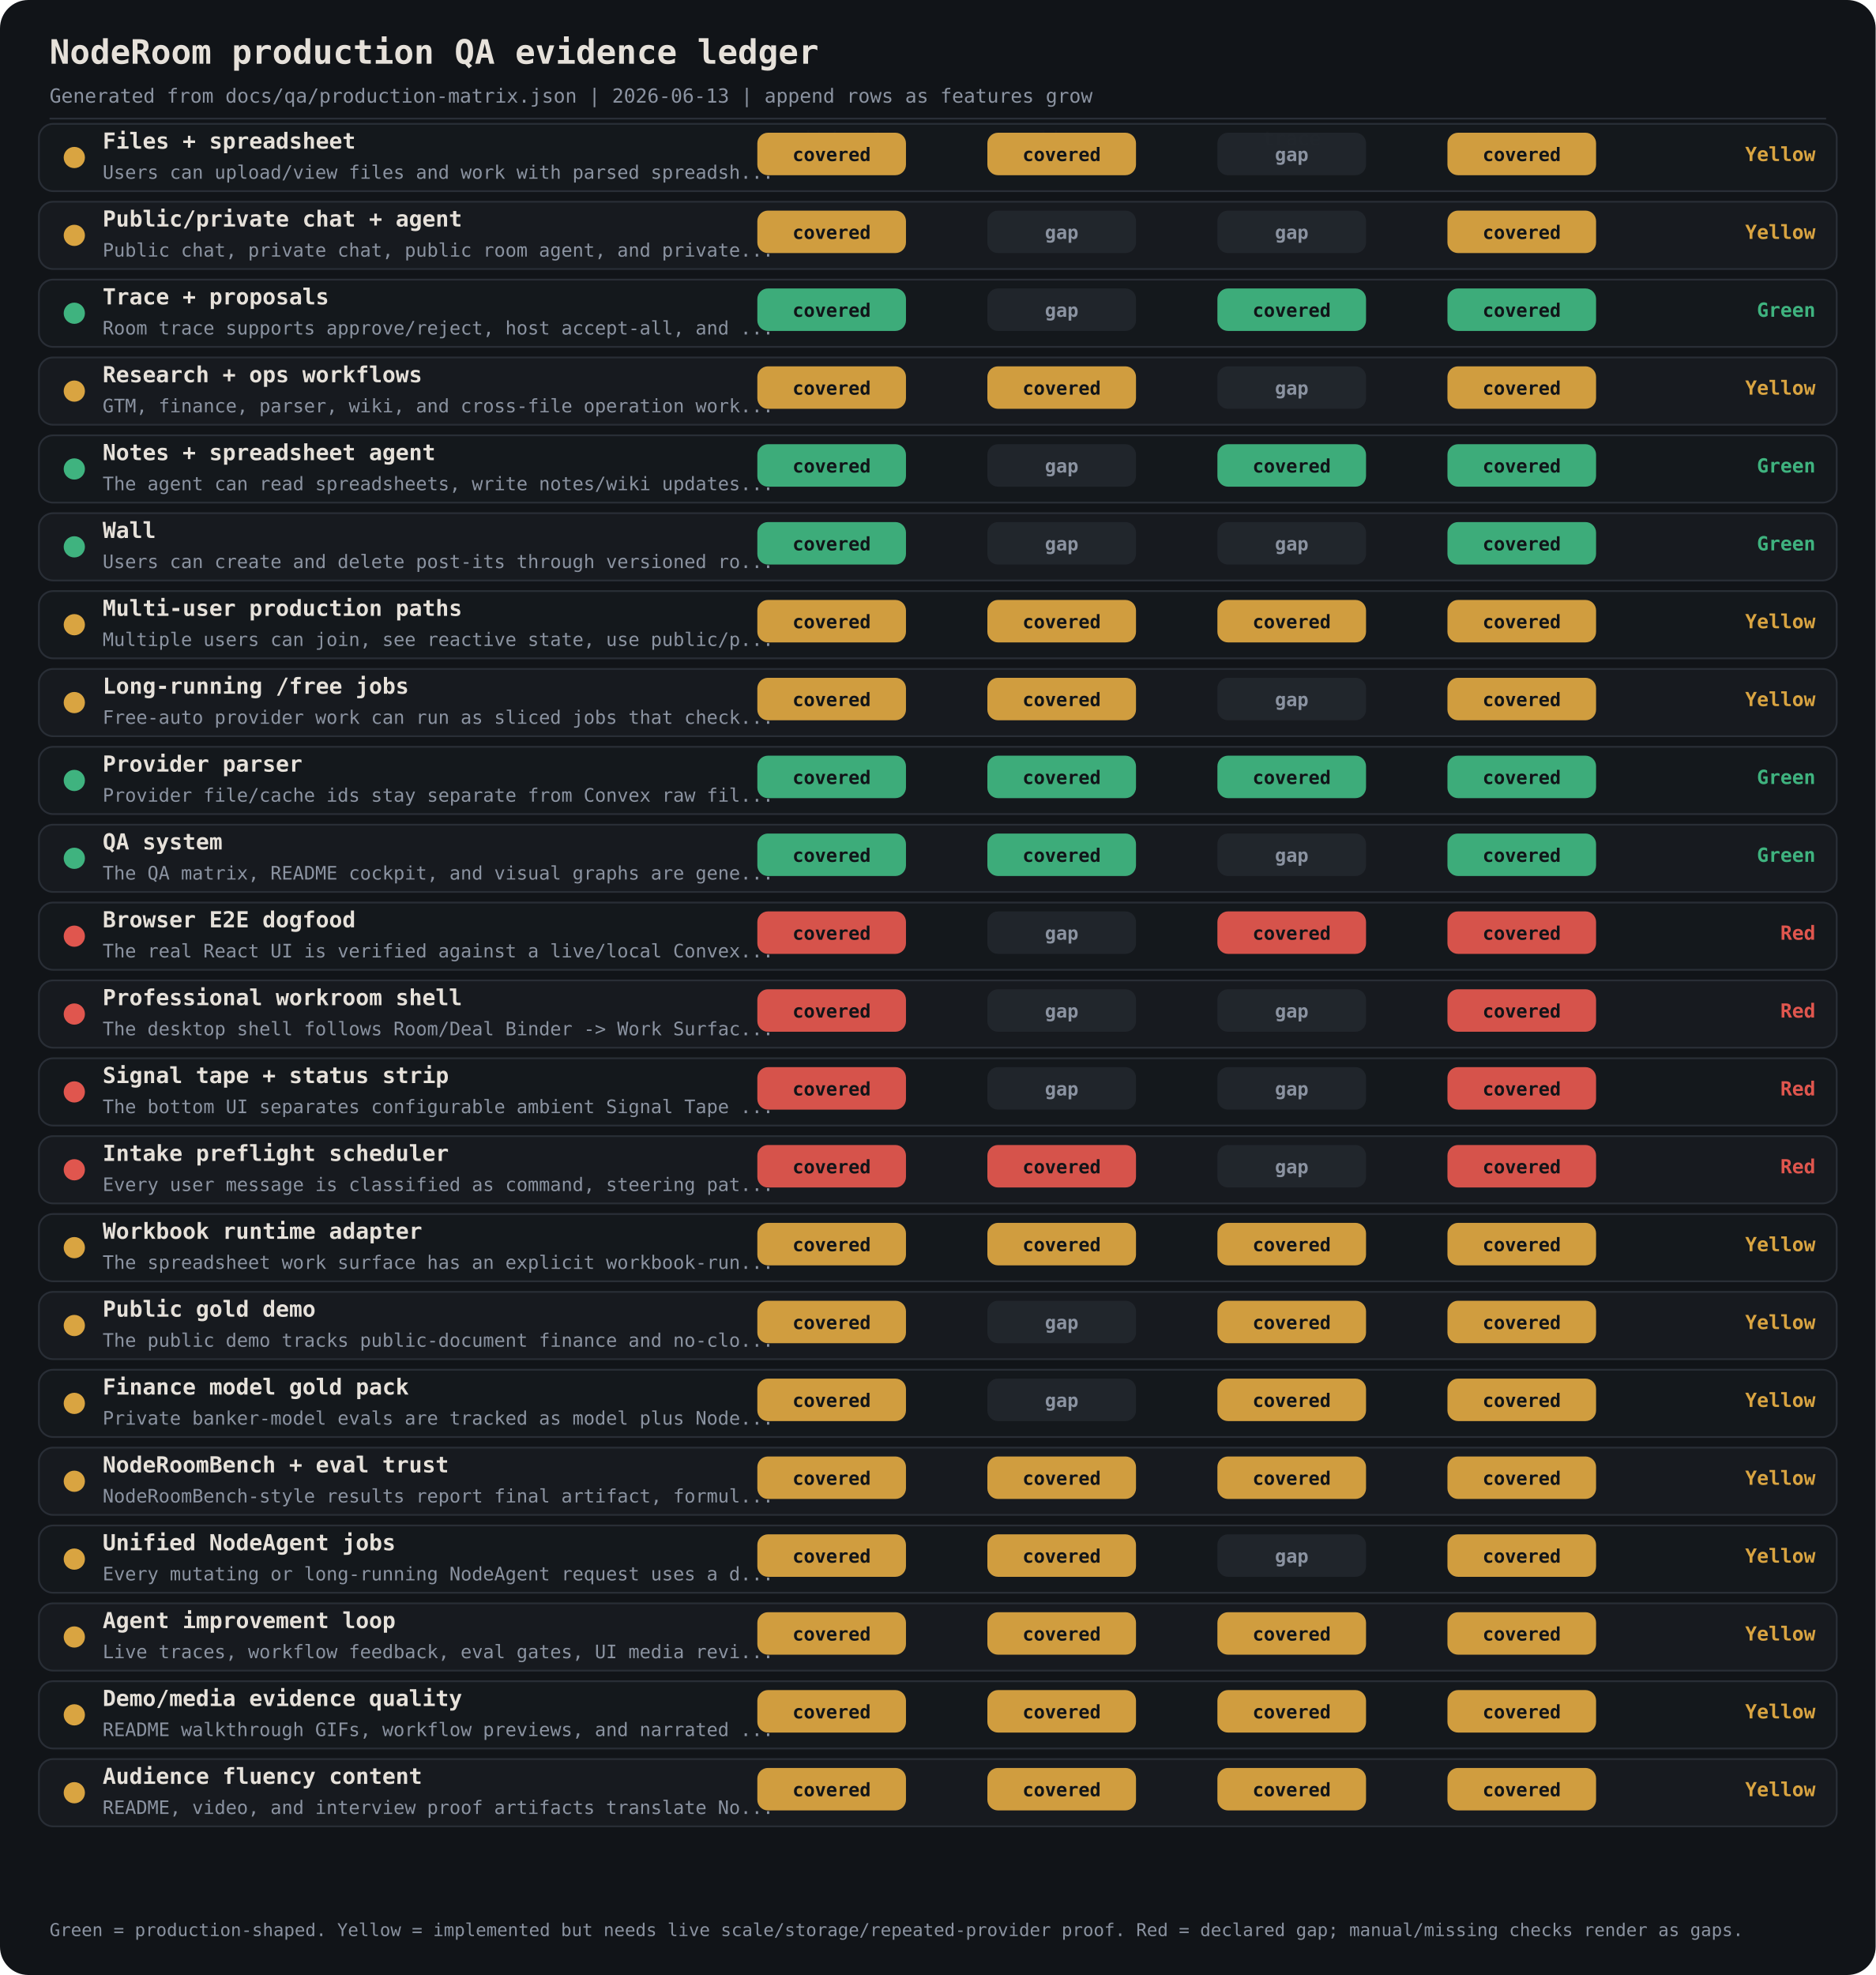
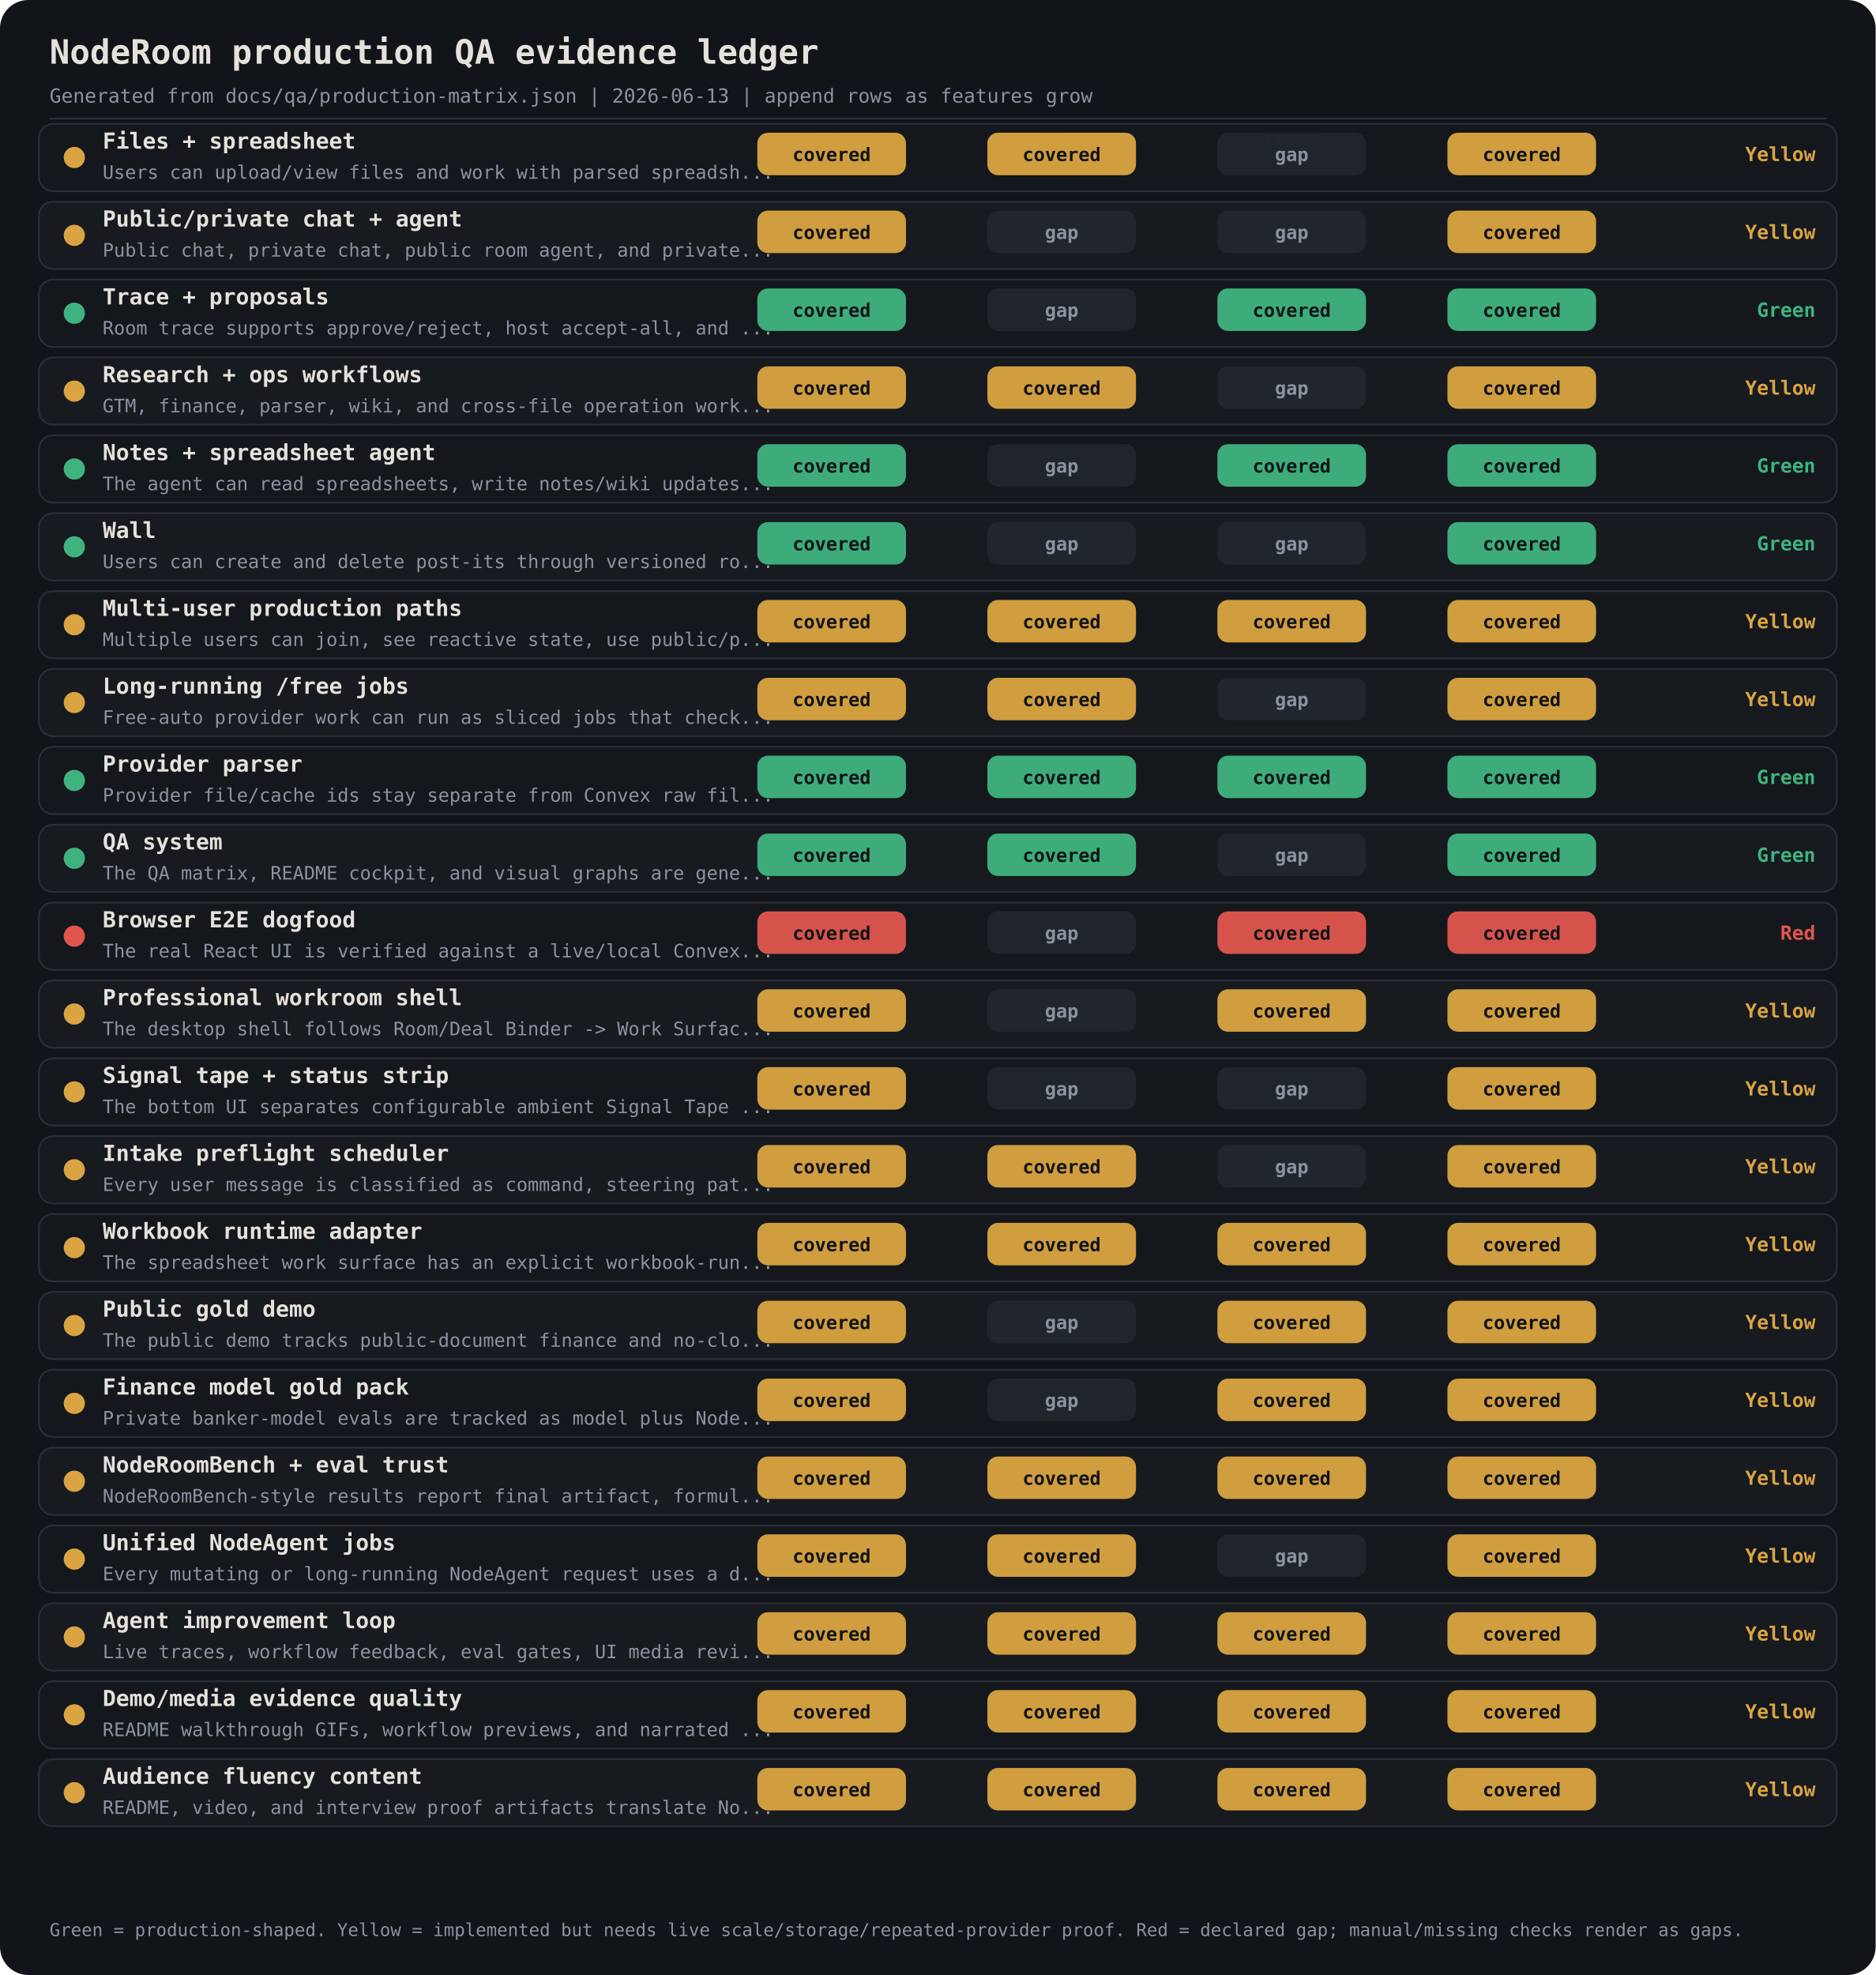
<svg xmlns="http://www.w3.org/2000/svg" width="1060" height="1116" viewBox="0 0 1060 1116" font-family="ui-monospace, 'JetBrains Mono', monospace">
  <rect width="1060" height="1116" rx="16" fill="#111418" />
  <text x="28" y="36" fill="#E6E1DA" font-size="19" font-weight="700">NodeRoom production QA evidence ledger</text>
  <text x="28" y="58" fill="#8B93A1" font-size="11">Generated from docs/qa/production-matrix.json | 2026-06-13 | append rows as features grow</text>
  <line x1="28" y1="67" x2="1032" y2="67" stroke="#2A2F37" />
  <text x="470" y="82" fill="#8B93A1" font-size="11" text-anchor="middle">unit/eval</text>
  <text x="600" y="82" fill="#8B93A1" font-size="11" text-anchor="middle">live</text>
  <text x="730" y="82" fill="#8B93A1" font-size="11" text-anchor="middle">trace</text>
  <text x="860" y="82" fill="#8B93A1" font-size="11" text-anchor="middle">next</text>
  <rect x="22" y="70" width="1016" height="38" rx="8" fill="#14181D" stroke="#2A2F37" opacity="0.98" />
  <circle cx="42" cy="89" r="6" fill="#D9A441" />
  <text x="58" y="84" fill="#E6E1DA" font-size="12.5" font-weight="700">Files + spreadsheet</text>
  <text x="58" y="101" fill="#8B93A1" font-size="10.5">Users can upload/view files and work with parsed spreadsh...</text>
  <rect x="428" y="75" width="84" height="24" rx="6" fill="#D9A441" opacity="0.95" />
  <text x="470" y="91" fill="#111418" font-size="10.5" font-weight="700" text-anchor="middle">covered</text>
  <rect x="558" y="75" width="84" height="24" rx="6" fill="#D9A441" opacity="0.95" />
  <text x="600" y="91" fill="#111418" font-size="10.5" font-weight="700" text-anchor="middle">covered</text>
  <rect x="688" y="75" width="84" height="24" rx="6" fill="#2A2F37" opacity="0.55" />
  <text x="730" y="91" fill="#8B93A1" font-size="10.5" font-weight="700" text-anchor="middle">gap</text>
  <rect x="818" y="75" width="84" height="24" rx="6" fill="#D9A441" opacity="0.95" />
  <text x="860" y="91" fill="#111418" font-size="10.5" font-weight="700" text-anchor="middle">covered</text>
  <text x="1026" y="91" fill="#D9A441" font-size="11" text-anchor="end" font-weight="700">Yellow</text>
  <rect x="22" y="114" width="1016" height="38" rx="8" fill="#171B20" stroke="#2A2F37" opacity="0.98" />
  <circle cx="42" cy="133" r="6" fill="#D9A441" />
  <text x="58" y="128" fill="#E6E1DA" font-size="12.5" font-weight="700">Public/private chat + agent</text>
  <text x="58" y="145" fill="#8B93A1" font-size="10.5">Public chat, private chat, public room agent, and private...</text>
  <rect x="428" y="119" width="84" height="24" rx="6" fill="#D9A441" opacity="0.95" />
  <text x="470" y="135" fill="#111418" font-size="10.5" font-weight="700" text-anchor="middle">covered</text>
  <rect x="558" y="119" width="84" height="24" rx="6" fill="#2A2F37" opacity="0.55" />
  <text x="600" y="135" fill="#8B93A1" font-size="10.5" font-weight="700" text-anchor="middle">gap</text>
  <rect x="688" y="119" width="84" height="24" rx="6" fill="#2A2F37" opacity="0.55" />
  <text x="730" y="135" fill="#8B93A1" font-size="10.5" font-weight="700" text-anchor="middle">gap</text>
  <rect x="818" y="119" width="84" height="24" rx="6" fill="#D9A441" opacity="0.95" />
  <text x="860" y="135" fill="#111418" font-size="10.5" font-weight="700" text-anchor="middle">covered</text>
  <text x="1026" y="135" fill="#D9A441" font-size="11" text-anchor="end" font-weight="700">Yellow</text>
  <rect x="22" y="158" width="1016" height="38" rx="8" fill="#14181D" stroke="#2A2F37" opacity="0.98" />
  <circle cx="42" cy="177" r="6" fill="#3FB37F" />
  <text x="58" y="172" fill="#E6E1DA" font-size="12.5" font-weight="700">Trace + proposals</text>
  <text x="58" y="189" fill="#8B93A1" font-size="10.5">Room trace supports approve/reject, host accept-all, and ...</text>
  <rect x="428" y="163" width="84" height="24" rx="6" fill="#3FB37F" opacity="0.95" />
  <text x="470" y="179" fill="#111418" font-size="10.5" font-weight="700" text-anchor="middle">covered</text>
  <rect x="558" y="163" width="84" height="24" rx="6" fill="#2A2F37" opacity="0.55" />
  <text x="600" y="179" fill="#8B93A1" font-size="10.5" font-weight="700" text-anchor="middle">gap</text>
  <rect x="688" y="163" width="84" height="24" rx="6" fill="#3FB37F" opacity="0.95" />
  <text x="730" y="179" fill="#111418" font-size="10.5" font-weight="700" text-anchor="middle">covered</text>
  <rect x="818" y="163" width="84" height="24" rx="6" fill="#3FB37F" opacity="0.95" />
  <text x="860" y="179" fill="#111418" font-size="10.5" font-weight="700" text-anchor="middle">covered</text>
  <text x="1026" y="179" fill="#3FB37F" font-size="11" text-anchor="end" font-weight="700">Green</text>
  <rect x="22" y="202" width="1016" height="38" rx="8" fill="#171B20" stroke="#2A2F37" opacity="0.98" />
  <circle cx="42" cy="221" r="6" fill="#D9A441" />
  <text x="58" y="216" fill="#E6E1DA" font-size="12.5" font-weight="700">Research + ops workflows</text>
  <text x="58" y="233" fill="#8B93A1" font-size="10.5">GTM, finance, parser, wiki, and cross-file operation work...</text>
  <rect x="428" y="207" width="84" height="24" rx="6" fill="#D9A441" opacity="0.95" />
  <text x="470" y="223" fill="#111418" font-size="10.5" font-weight="700" text-anchor="middle">covered</text>
  <rect x="558" y="207" width="84" height="24" rx="6" fill="#D9A441" opacity="0.95" />
  <text x="600" y="223" fill="#111418" font-size="10.5" font-weight="700" text-anchor="middle">covered</text>
  <rect x="688" y="207" width="84" height="24" rx="6" fill="#2A2F37" opacity="0.55" />
  <text x="730" y="223" fill="#8B93A1" font-size="10.5" font-weight="700" text-anchor="middle">gap</text>
  <rect x="818" y="207" width="84" height="24" rx="6" fill="#D9A441" opacity="0.95" />
  <text x="860" y="223" fill="#111418" font-size="10.5" font-weight="700" text-anchor="middle">covered</text>
  <text x="1026" y="223" fill="#D9A441" font-size="11" text-anchor="end" font-weight="700">Yellow</text>
  <rect x="22" y="246" width="1016" height="38" rx="8" fill="#14181D" stroke="#2A2F37" opacity="0.98" />
  <circle cx="42" cy="265" r="6" fill="#3FB37F" />
  <text x="58" y="260" fill="#E6E1DA" font-size="12.5" font-weight="700">Notes + spreadsheet agent</text>
  <text x="58" y="277" fill="#8B93A1" font-size="10.5">The agent can read spreadsheets, write notes/wiki updates...</text>
  <rect x="428" y="251" width="84" height="24" rx="6" fill="#3FB37F" opacity="0.95" />
  <text x="470" y="267" fill="#111418" font-size="10.5" font-weight="700" text-anchor="middle">covered</text>
  <rect x="558" y="251" width="84" height="24" rx="6" fill="#2A2F37" opacity="0.55" />
  <text x="600" y="267" fill="#8B93A1" font-size="10.5" font-weight="700" text-anchor="middle">gap</text>
  <rect x="688" y="251" width="84" height="24" rx="6" fill="#3FB37F" opacity="0.95" />
  <text x="730" y="267" fill="#111418" font-size="10.5" font-weight="700" text-anchor="middle">covered</text>
  <rect x="818" y="251" width="84" height="24" rx="6" fill="#3FB37F" opacity="0.95" />
  <text x="860" y="267" fill="#111418" font-size="10.5" font-weight="700" text-anchor="middle">covered</text>
  <text x="1026" y="267" fill="#3FB37F" font-size="11" text-anchor="end" font-weight="700">Green</text>
  <rect x="22" y="290" width="1016" height="38" rx="8" fill="#171B20" stroke="#2A2F37" opacity="0.98" />
  <circle cx="42" cy="309" r="6" fill="#3FB37F" />
  <text x="58" y="304" fill="#E6E1DA" font-size="12.5" font-weight="700">Wall</text>
  <text x="58" y="321" fill="#8B93A1" font-size="10.5">Users can create and delete post-its through versioned ro...</text>
  <rect x="428" y="295" width="84" height="24" rx="6" fill="#3FB37F" opacity="0.95" />
  <text x="470" y="311" fill="#111418" font-size="10.5" font-weight="700" text-anchor="middle">covered</text>
  <rect x="558" y="295" width="84" height="24" rx="6" fill="#2A2F37" opacity="0.55" />
  <text x="600" y="311" fill="#8B93A1" font-size="10.5" font-weight="700" text-anchor="middle">gap</text>
  <rect x="688" y="295" width="84" height="24" rx="6" fill="#2A2F37" opacity="0.55" />
  <text x="730" y="311" fill="#8B93A1" font-size="10.5" font-weight="700" text-anchor="middle">gap</text>
  <rect x="818" y="295" width="84" height="24" rx="6" fill="#3FB37F" opacity="0.95" />
  <text x="860" y="311" fill="#111418" font-size="10.5" font-weight="700" text-anchor="middle">covered</text>
  <text x="1026" y="311" fill="#3FB37F" font-size="11" text-anchor="end" font-weight="700">Green</text>
  <rect x="22" y="334" width="1016" height="38" rx="8" fill="#14181D" stroke="#2A2F37" opacity="0.98" />
  <circle cx="42" cy="353" r="6" fill="#D9A441" />
  <text x="58" y="348" fill="#E6E1DA" font-size="12.5" font-weight="700">Multi-user production paths</text>
  <text x="58" y="365" fill="#8B93A1" font-size="10.5">Multiple users can join, see reactive state, use public/p...</text>
  <rect x="428" y="339" width="84" height="24" rx="6" fill="#D9A441" opacity="0.95" />
  <text x="470" y="355" fill="#111418" font-size="10.5" font-weight="700" text-anchor="middle">covered</text>
  <rect x="558" y="339" width="84" height="24" rx="6" fill="#D9A441" opacity="0.95" />
  <text x="600" y="355" fill="#111418" font-size="10.5" font-weight="700" text-anchor="middle">covered</text>
  <rect x="688" y="339" width="84" height="24" rx="6" fill="#D9A441" opacity="0.95" />
  <text x="730" y="355" fill="#111418" font-size="10.5" font-weight="700" text-anchor="middle">covered</text>
  <rect x="818" y="339" width="84" height="24" rx="6" fill="#D9A441" opacity="0.95" />
  <text x="860" y="355" fill="#111418" font-size="10.5" font-weight="700" text-anchor="middle">covered</text>
  <text x="1026" y="355" fill="#D9A441" font-size="11" text-anchor="end" font-weight="700">Yellow</text>
  <rect x="22" y="378" width="1016" height="38" rx="8" fill="#171B20" stroke="#2A2F37" opacity="0.98" />
  <circle cx="42" cy="397" r="6" fill="#D9A441" />
  <text x="58" y="392" fill="#E6E1DA" font-size="12.5" font-weight="700">Long-running /free jobs</text>
  <text x="58" y="409" fill="#8B93A1" font-size="10.5">Free-auto provider work can run as sliced jobs that check...</text>
  <rect x="428" y="383" width="84" height="24" rx="6" fill="#D9A441" opacity="0.95" />
  <text x="470" y="399" fill="#111418" font-size="10.5" font-weight="700" text-anchor="middle">covered</text>
  <rect x="558" y="383" width="84" height="24" rx="6" fill="#D9A441" opacity="0.95" />
  <text x="600" y="399" fill="#111418" font-size="10.5" font-weight="700" text-anchor="middle">covered</text>
  <rect x="688" y="383" width="84" height="24" rx="6" fill="#2A2F37" opacity="0.55" />
  <text x="730" y="399" fill="#8B93A1" font-size="10.5" font-weight="700" text-anchor="middle">gap</text>
  <rect x="818" y="383" width="84" height="24" rx="6" fill="#D9A441" opacity="0.95" />
  <text x="860" y="399" fill="#111418" font-size="10.5" font-weight="700" text-anchor="middle">covered</text>
  <text x="1026" y="399" fill="#D9A441" font-size="11" text-anchor="end" font-weight="700">Yellow</text>
  <rect x="22" y="422" width="1016" height="38" rx="8" fill="#14181D" stroke="#2A2F37" opacity="0.98" />
  <circle cx="42" cy="441" r="6" fill="#3FB37F" />
  <text x="58" y="436" fill="#E6E1DA" font-size="12.5" font-weight="700">Provider parser</text>
  <text x="58" y="453" fill="#8B93A1" font-size="10.5">Provider file/cache ids stay separate from Convex raw fil...</text>
  <rect x="428" y="427" width="84" height="24" rx="6" fill="#3FB37F" opacity="0.95" />
  <text x="470" y="443" fill="#111418" font-size="10.5" font-weight="700" text-anchor="middle">covered</text>
  <rect x="558" y="427" width="84" height="24" rx="6" fill="#3FB37F" opacity="0.95" />
  <text x="600" y="443" fill="#111418" font-size="10.5" font-weight="700" text-anchor="middle">covered</text>
  <rect x="688" y="427" width="84" height="24" rx="6" fill="#3FB37F" opacity="0.95" />
  <text x="730" y="443" fill="#111418" font-size="10.5" font-weight="700" text-anchor="middle">covered</text>
  <rect x="818" y="427" width="84" height="24" rx="6" fill="#3FB37F" opacity="0.95" />
  <text x="860" y="443" fill="#111418" font-size="10.5" font-weight="700" text-anchor="middle">covered</text>
  <text x="1026" y="443" fill="#3FB37F" font-size="11" text-anchor="end" font-weight="700">Green</text>
  <rect x="22" y="466" width="1016" height="38" rx="8" fill="#171B20" stroke="#2A2F37" opacity="0.98" />
  <circle cx="42" cy="485" r="6" fill="#3FB37F" />
  <text x="58" y="480" fill="#E6E1DA" font-size="12.5" font-weight="700">QA system</text>
  <text x="58" y="497" fill="#8B93A1" font-size="10.5">The QA matrix, README cockpit, and visual graphs are gene...</text>
  <rect x="428" y="471" width="84" height="24" rx="6" fill="#3FB37F" opacity="0.95" />
  <text x="470" y="487" fill="#111418" font-size="10.5" font-weight="700" text-anchor="middle">covered</text>
  <rect x="558" y="471" width="84" height="24" rx="6" fill="#3FB37F" opacity="0.95" />
  <text x="600" y="487" fill="#111418" font-size="10.5" font-weight="700" text-anchor="middle">covered</text>
  <rect x="688" y="471" width="84" height="24" rx="6" fill="#2A2F37" opacity="0.55" />
  <text x="730" y="487" fill="#8B93A1" font-size="10.5" font-weight="700" text-anchor="middle">gap</text>
  <rect x="818" y="471" width="84" height="24" rx="6" fill="#3FB37F" opacity="0.95" />
  <text x="860" y="487" fill="#111418" font-size="10.5" font-weight="700" text-anchor="middle">covered</text>
  <text x="1026" y="487" fill="#3FB37F" font-size="11" text-anchor="end" font-weight="700">Green</text>
  <rect x="22" y="510" width="1016" height="38" rx="8" fill="#14181D" stroke="#2A2F37" opacity="0.98" />
  <circle cx="42" cy="529" r="6" fill="#E0564E" />
  <text x="58" y="524" fill="#E6E1DA" font-size="12.5" font-weight="700">Browser E2E dogfood</text>
  <text x="58" y="541" fill="#8B93A1" font-size="10.5">The real React UI is verified against a live/local Convex...</text>
  <rect x="428" y="515" width="84" height="24" rx="6" fill="#E0564E" opacity="0.95" />
  <text x="470" y="531" fill="#111418" font-size="10.5" font-weight="700" text-anchor="middle">covered</text>
  <rect x="558" y="515" width="84" height="24" rx="6" fill="#2A2F37" opacity="0.55" />
  <text x="600" y="531" fill="#8B93A1" font-size="10.5" font-weight="700" text-anchor="middle">gap</text>
  <rect x="688" y="515" width="84" height="24" rx="6" fill="#E0564E" opacity="0.95" />
  <text x="730" y="531" fill="#111418" font-size="10.5" font-weight="700" text-anchor="middle">covered</text>
  <rect x="818" y="515" width="84" height="24" rx="6" fill="#E0564E" opacity="0.95" />
  <text x="860" y="531" fill="#111418" font-size="10.5" font-weight="700" text-anchor="middle">covered</text>
  <text x="1026" y="531" fill="#E0564E" font-size="11" text-anchor="end" font-weight="700">Red</text>
  <rect x="22" y="554" width="1016" height="38" rx="8" fill="#171B20" stroke="#2A2F37" opacity="0.98" />
-   <circle cx="42" cy="573" r="6" fill="#E0564E" />
+   <circle cx="42" cy="573" r="6" fill="#D9A441" />
  <text x="58" y="568" fill="#E6E1DA" font-size="12.5" font-weight="700">Professional workroom shell</text>
  <text x="58" y="585" fill="#8B93A1" font-size="10.5">The desktop shell follows Room/Deal Binder -&gt; Work Surfac...</text>
-   <rect x="428" y="559" width="84" height="24" rx="6" fill="#E0564E" opacity="0.95" />
+   <rect x="428" y="559" width="84" height="24" rx="6" fill="#D9A441" opacity="0.95" />
  <text x="470" y="575" fill="#111418" font-size="10.5" font-weight="700" text-anchor="middle">covered</text>
  <rect x="558" y="559" width="84" height="24" rx="6" fill="#2A2F37" opacity="0.55" />
  <text x="600" y="575" fill="#8B93A1" font-size="10.5" font-weight="700" text-anchor="middle">gap</text>
-   <rect x="688" y="559" width="84" height="24" rx="6" fill="#2A2F37" opacity="0.55" />
-   <text x="730" y="575" fill="#8B93A1" font-size="10.5" font-weight="700" text-anchor="middle">gap</text>
-   <rect x="818" y="559" width="84" height="24" rx="6" fill="#E0564E" opacity="0.95" />
+   <rect x="688" y="559" width="84" height="24" rx="6" fill="#D9A441" opacity="0.95" />
+   <text x="730" y="575" fill="#111418" font-size="10.5" font-weight="700" text-anchor="middle">covered</text>
+   <rect x="818" y="559" width="84" height="24" rx="6" fill="#D9A441" opacity="0.95" />
  <text x="860" y="575" fill="#111418" font-size="10.5" font-weight="700" text-anchor="middle">covered</text>
-   <text x="1026" y="575" fill="#E0564E" font-size="11" text-anchor="end" font-weight="700">Red</text>
+   <text x="1026" y="575" fill="#D9A441" font-size="11" text-anchor="end" font-weight="700">Yellow</text>
  <rect x="22" y="598" width="1016" height="38" rx="8" fill="#14181D" stroke="#2A2F37" opacity="0.98" />
-   <circle cx="42" cy="617" r="6" fill="#E0564E" />
+   <circle cx="42" cy="617" r="6" fill="#D9A441" />
  <text x="58" y="612" fill="#E6E1DA" font-size="12.5" font-weight="700">Signal tape + status strip</text>
  <text x="58" y="629" fill="#8B93A1" font-size="10.5">The bottom UI separates configurable ambient Signal Tape ...</text>
-   <rect x="428" y="603" width="84" height="24" rx="6" fill="#E0564E" opacity="0.95" />
+   <rect x="428" y="603" width="84" height="24" rx="6" fill="#D9A441" opacity="0.95" />
  <text x="470" y="619" fill="#111418" font-size="10.5" font-weight="700" text-anchor="middle">covered</text>
  <rect x="558" y="603" width="84" height="24" rx="6" fill="#2A2F37" opacity="0.55" />
  <text x="600" y="619" fill="#8B93A1" font-size="10.5" font-weight="700" text-anchor="middle">gap</text>
  <rect x="688" y="603" width="84" height="24" rx="6" fill="#2A2F37" opacity="0.55" />
  <text x="730" y="619" fill="#8B93A1" font-size="10.5" font-weight="700" text-anchor="middle">gap</text>
-   <rect x="818" y="603" width="84" height="24" rx="6" fill="#E0564E" opacity="0.95" />
+   <rect x="818" y="603" width="84" height="24" rx="6" fill="#D9A441" opacity="0.95" />
  <text x="860" y="619" fill="#111418" font-size="10.5" font-weight="700" text-anchor="middle">covered</text>
-   <text x="1026" y="619" fill="#E0564E" font-size="11" text-anchor="end" font-weight="700">Red</text>
+   <text x="1026" y="619" fill="#D9A441" font-size="11" text-anchor="end" font-weight="700">Yellow</text>
  <rect x="22" y="642" width="1016" height="38" rx="8" fill="#171B20" stroke="#2A2F37" opacity="0.98" />
-   <circle cx="42" cy="661" r="6" fill="#E0564E" />
+   <circle cx="42" cy="661" r="6" fill="#D9A441" />
  <text x="58" y="656" fill="#E6E1DA" font-size="12.5" font-weight="700">Intake preflight scheduler</text>
  <text x="58" y="673" fill="#8B93A1" font-size="10.5">Every user message is classified as command, steering pat...</text>
-   <rect x="428" y="647" width="84" height="24" rx="6" fill="#E0564E" opacity="0.95" />
+   <rect x="428" y="647" width="84" height="24" rx="6" fill="#D9A441" opacity="0.95" />
  <text x="470" y="663" fill="#111418" font-size="10.5" font-weight="700" text-anchor="middle">covered</text>
-   <rect x="558" y="647" width="84" height="24" rx="6" fill="#E0564E" opacity="0.95" />
+   <rect x="558" y="647" width="84" height="24" rx="6" fill="#D9A441" opacity="0.95" />
  <text x="600" y="663" fill="#111418" font-size="10.5" font-weight="700" text-anchor="middle">covered</text>
  <rect x="688" y="647" width="84" height="24" rx="6" fill="#2A2F37" opacity="0.55" />
  <text x="730" y="663" fill="#8B93A1" font-size="10.5" font-weight="700" text-anchor="middle">gap</text>
-   <rect x="818" y="647" width="84" height="24" rx="6" fill="#E0564E" opacity="0.95" />
+   <rect x="818" y="647" width="84" height="24" rx="6" fill="#D9A441" opacity="0.95" />
  <text x="860" y="663" fill="#111418" font-size="10.5" font-weight="700" text-anchor="middle">covered</text>
-   <text x="1026" y="663" fill="#E0564E" font-size="11" text-anchor="end" font-weight="700">Red</text>
+   <text x="1026" y="663" fill="#D9A441" font-size="11" text-anchor="end" font-weight="700">Yellow</text>
  <rect x="22" y="686" width="1016" height="38" rx="8" fill="#14181D" stroke="#2A2F37" opacity="0.98" />
  <circle cx="42" cy="705" r="6" fill="#D9A441" />
  <text x="58" y="700" fill="#E6E1DA" font-size="12.5" font-weight="700">Workbook runtime adapter</text>
  <text x="58" y="717" fill="#8B93A1" font-size="10.5">The spreadsheet work surface has an explicit workbook-run...</text>
  <rect x="428" y="691" width="84" height="24" rx="6" fill="#D9A441" opacity="0.95" />
  <text x="470" y="707" fill="#111418" font-size="10.5" font-weight="700" text-anchor="middle">covered</text>
  <rect x="558" y="691" width="84" height="24" rx="6" fill="#D9A441" opacity="0.95" />
  <text x="600" y="707" fill="#111418" font-size="10.5" font-weight="700" text-anchor="middle">covered</text>
  <rect x="688" y="691" width="84" height="24" rx="6" fill="#D9A441" opacity="0.95" />
  <text x="730" y="707" fill="#111418" font-size="10.5" font-weight="700" text-anchor="middle">covered</text>
  <rect x="818" y="691" width="84" height="24" rx="6" fill="#D9A441" opacity="0.95" />
  <text x="860" y="707" fill="#111418" font-size="10.5" font-weight="700" text-anchor="middle">covered</text>
  <text x="1026" y="707" fill="#D9A441" font-size="11" text-anchor="end" font-weight="700">Yellow</text>
  <rect x="22" y="730" width="1016" height="38" rx="8" fill="#171B20" stroke="#2A2F37" opacity="0.98" />
  <circle cx="42" cy="749" r="6" fill="#D9A441" />
  <text x="58" y="744" fill="#E6E1DA" font-size="12.5" font-weight="700">Public gold demo</text>
  <text x="58" y="761" fill="#8B93A1" font-size="10.5">The public demo tracks public-document finance and no-clo...</text>
  <rect x="428" y="735" width="84" height="24" rx="6" fill="#D9A441" opacity="0.95" />
  <text x="470" y="751" fill="#111418" font-size="10.5" font-weight="700" text-anchor="middle">covered</text>
  <rect x="558" y="735" width="84" height="24" rx="6" fill="#2A2F37" opacity="0.55" />
  <text x="600" y="751" fill="#8B93A1" font-size="10.5" font-weight="700" text-anchor="middle">gap</text>
  <rect x="688" y="735" width="84" height="24" rx="6" fill="#D9A441" opacity="0.95" />
  <text x="730" y="751" fill="#111418" font-size="10.5" font-weight="700" text-anchor="middle">covered</text>
  <rect x="818" y="735" width="84" height="24" rx="6" fill="#D9A441" opacity="0.95" />
  <text x="860" y="751" fill="#111418" font-size="10.5" font-weight="700" text-anchor="middle">covered</text>
  <text x="1026" y="751" fill="#D9A441" font-size="11" text-anchor="end" font-weight="700">Yellow</text>
  <rect x="22" y="774" width="1016" height="38" rx="8" fill="#14181D" stroke="#2A2F37" opacity="0.98" />
  <circle cx="42" cy="793" r="6" fill="#D9A441" />
  <text x="58" y="788" fill="#E6E1DA" font-size="12.5" font-weight="700">Finance model gold pack</text>
  <text x="58" y="805" fill="#8B93A1" font-size="10.5">Private banker-model evals are tracked as model plus Node...</text>
  <rect x="428" y="779" width="84" height="24" rx="6" fill="#D9A441" opacity="0.95" />
  <text x="470" y="795" fill="#111418" font-size="10.5" font-weight="700" text-anchor="middle">covered</text>
  <rect x="558" y="779" width="84" height="24" rx="6" fill="#2A2F37" opacity="0.55" />
  <text x="600" y="795" fill="#8B93A1" font-size="10.5" font-weight="700" text-anchor="middle">gap</text>
  <rect x="688" y="779" width="84" height="24" rx="6" fill="#D9A441" opacity="0.95" />
  <text x="730" y="795" fill="#111418" font-size="10.5" font-weight="700" text-anchor="middle">covered</text>
  <rect x="818" y="779" width="84" height="24" rx="6" fill="#D9A441" opacity="0.95" />
  <text x="860" y="795" fill="#111418" font-size="10.5" font-weight="700" text-anchor="middle">covered</text>
  <text x="1026" y="795" fill="#D9A441" font-size="11" text-anchor="end" font-weight="700">Yellow</text>
  <rect x="22" y="818" width="1016" height="38" rx="8" fill="#171B20" stroke="#2A2F37" opacity="0.98" />
  <circle cx="42" cy="837" r="6" fill="#D9A441" />
  <text x="58" y="832" fill="#E6E1DA" font-size="12.5" font-weight="700">NodeRoomBench + eval trust</text>
  <text x="58" y="849" fill="#8B93A1" font-size="10.5">NodeRoomBench-style results report final artifact, formul...</text>
  <rect x="428" y="823" width="84" height="24" rx="6" fill="#D9A441" opacity="0.95" />
  <text x="470" y="839" fill="#111418" font-size="10.5" font-weight="700" text-anchor="middle">covered</text>
  <rect x="558" y="823" width="84" height="24" rx="6" fill="#D9A441" opacity="0.95" />
  <text x="600" y="839" fill="#111418" font-size="10.5" font-weight="700" text-anchor="middle">covered</text>
  <rect x="688" y="823" width="84" height="24" rx="6" fill="#D9A441" opacity="0.95" />
  <text x="730" y="839" fill="#111418" font-size="10.5" font-weight="700" text-anchor="middle">covered</text>
  <rect x="818" y="823" width="84" height="24" rx="6" fill="#D9A441" opacity="0.95" />
  <text x="860" y="839" fill="#111418" font-size="10.5" font-weight="700" text-anchor="middle">covered</text>
  <text x="1026" y="839" fill="#D9A441" font-size="11" text-anchor="end" font-weight="700">Yellow</text>
  <rect x="22" y="862" width="1016" height="38" rx="8" fill="#14181D" stroke="#2A2F37" opacity="0.98" />
  <circle cx="42" cy="881" r="6" fill="#D9A441" />
  <text x="58" y="876" fill="#E6E1DA" font-size="12.5" font-weight="700">Unified NodeAgent jobs</text>
  <text x="58" y="893" fill="#8B93A1" font-size="10.5">Every mutating or long-running NodeAgent request uses a d...</text>
  <rect x="428" y="867" width="84" height="24" rx="6" fill="#D9A441" opacity="0.95" />
  <text x="470" y="883" fill="#111418" font-size="10.5" font-weight="700" text-anchor="middle">covered</text>
  <rect x="558" y="867" width="84" height="24" rx="6" fill="#D9A441" opacity="0.95" />
  <text x="600" y="883" fill="#111418" font-size="10.5" font-weight="700" text-anchor="middle">covered</text>
  <rect x="688" y="867" width="84" height="24" rx="6" fill="#2A2F37" opacity="0.55" />
  <text x="730" y="883" fill="#8B93A1" font-size="10.5" font-weight="700" text-anchor="middle">gap</text>
  <rect x="818" y="867" width="84" height="24" rx="6" fill="#D9A441" opacity="0.95" />
  <text x="860" y="883" fill="#111418" font-size="10.5" font-weight="700" text-anchor="middle">covered</text>
  <text x="1026" y="883" fill="#D9A441" font-size="11" text-anchor="end" font-weight="700">Yellow</text>
  <rect x="22" y="906" width="1016" height="38" rx="8" fill="#171B20" stroke="#2A2F37" opacity="0.98" />
  <circle cx="42" cy="925" r="6" fill="#D9A441" />
  <text x="58" y="920" fill="#E6E1DA" font-size="12.5" font-weight="700">Agent improvement loop</text>
  <text x="58" y="937" fill="#8B93A1" font-size="10.5">Live traces, workflow feedback, eval gates, UI media revi...</text>
  <rect x="428" y="911" width="84" height="24" rx="6" fill="#D9A441" opacity="0.95" />
  <text x="470" y="927" fill="#111418" font-size="10.5" font-weight="700" text-anchor="middle">covered</text>
  <rect x="558" y="911" width="84" height="24" rx="6" fill="#D9A441" opacity="0.95" />
  <text x="600" y="927" fill="#111418" font-size="10.5" font-weight="700" text-anchor="middle">covered</text>
  <rect x="688" y="911" width="84" height="24" rx="6" fill="#D9A441" opacity="0.95" />
  <text x="730" y="927" fill="#111418" font-size="10.5" font-weight="700" text-anchor="middle">covered</text>
  <rect x="818" y="911" width="84" height="24" rx="6" fill="#D9A441" opacity="0.95" />
  <text x="860" y="927" fill="#111418" font-size="10.5" font-weight="700" text-anchor="middle">covered</text>
  <text x="1026" y="927" fill="#D9A441" font-size="11" text-anchor="end" font-weight="700">Yellow</text>
  <rect x="22" y="950" width="1016" height="38" rx="8" fill="#14181D" stroke="#2A2F37" opacity="0.98" />
  <circle cx="42" cy="969" r="6" fill="#D9A441" />
  <text x="58" y="964" fill="#E6E1DA" font-size="12.5" font-weight="700">Demo/media evidence quality</text>
  <text x="58" y="981" fill="#8B93A1" font-size="10.5">README walkthrough GIFs, workflow previews, and narrated ...</text>
  <rect x="428" y="955" width="84" height="24" rx="6" fill="#D9A441" opacity="0.95" />
  <text x="470" y="971" fill="#111418" font-size="10.5" font-weight="700" text-anchor="middle">covered</text>
  <rect x="558" y="955" width="84" height="24" rx="6" fill="#D9A441" opacity="0.95" />
  <text x="600" y="971" fill="#111418" font-size="10.5" font-weight="700" text-anchor="middle">covered</text>
  <rect x="688" y="955" width="84" height="24" rx="6" fill="#D9A441" opacity="0.95" />
  <text x="730" y="971" fill="#111418" font-size="10.5" font-weight="700" text-anchor="middle">covered</text>
  <rect x="818" y="955" width="84" height="24" rx="6" fill="#D9A441" opacity="0.95" />
  <text x="860" y="971" fill="#111418" font-size="10.5" font-weight="700" text-anchor="middle">covered</text>
  <text x="1026" y="971" fill="#D9A441" font-size="11" text-anchor="end" font-weight="700">Yellow</text>
  <rect x="22" y="994" width="1016" height="38" rx="8" fill="#171B20" stroke="#2A2F37" opacity="0.98" />
  <circle cx="42" cy="1013" r="6" fill="#D9A441" />
  <text x="58" y="1008" fill="#E6E1DA" font-size="12.5" font-weight="700">Audience fluency content</text>
  <text x="58" y="1025" fill="#8B93A1" font-size="10.5">README, video, and interview proof artifacts translate No...</text>
  <rect x="428" y="999" width="84" height="24" rx="6" fill="#D9A441" opacity="0.95" />
  <text x="470" y="1015" fill="#111418" font-size="10.5" font-weight="700" text-anchor="middle">covered</text>
  <rect x="558" y="999" width="84" height="24" rx="6" fill="#D9A441" opacity="0.95" />
  <text x="600" y="1015" fill="#111418" font-size="10.5" font-weight="700" text-anchor="middle">covered</text>
  <rect x="688" y="999" width="84" height="24" rx="6" fill="#D9A441" opacity="0.95" />
  <text x="730" y="1015" fill="#111418" font-size="10.5" font-weight="700" text-anchor="middle">covered</text>
  <rect x="818" y="999" width="84" height="24" rx="6" fill="#D9A441" opacity="0.95" />
  <text x="860" y="1015" fill="#111418" font-size="10.5" font-weight="700" text-anchor="middle">covered</text>
  <text x="1026" y="1015" fill="#D9A441" font-size="11" text-anchor="end" font-weight="700">Yellow</text>
  <text x="28" y="1094" fill="#8B93A1" font-size="10">Green = production-shaped. Yellow = implemented but needs live scale/storage/repeated-provider proof. Red = declared gap; manual/missing checks render as gaps.</text>
</svg>
